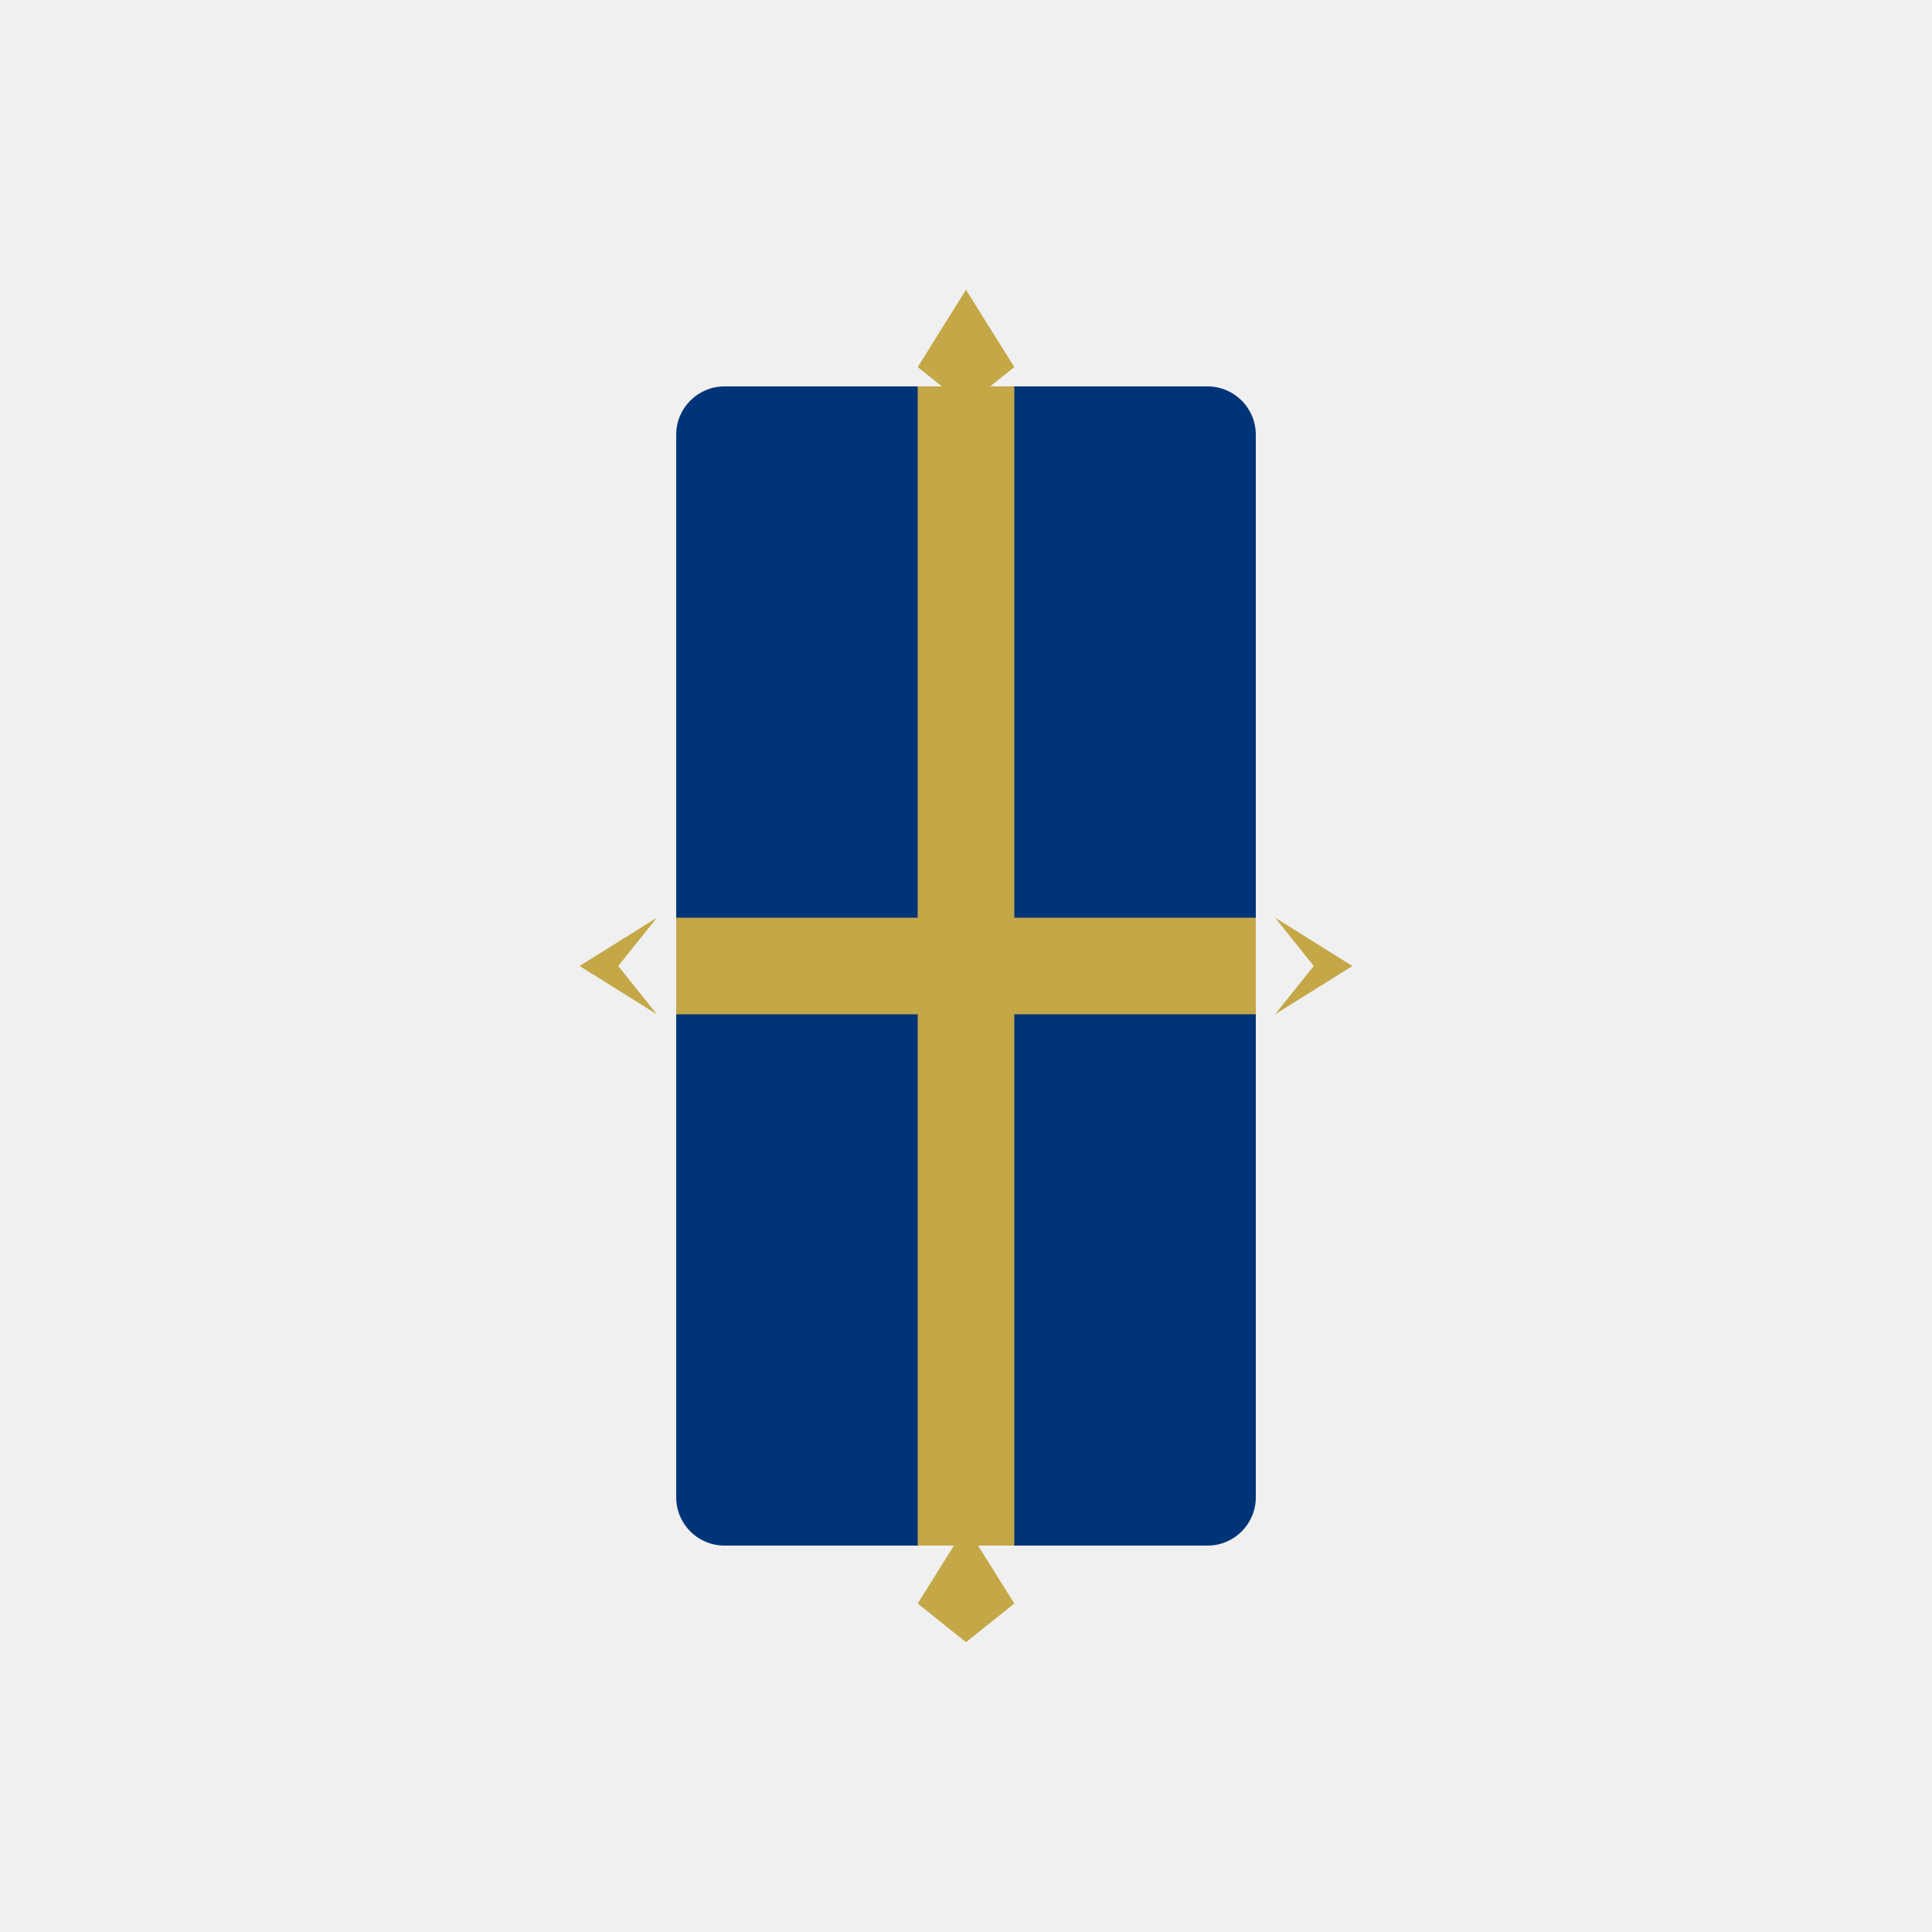
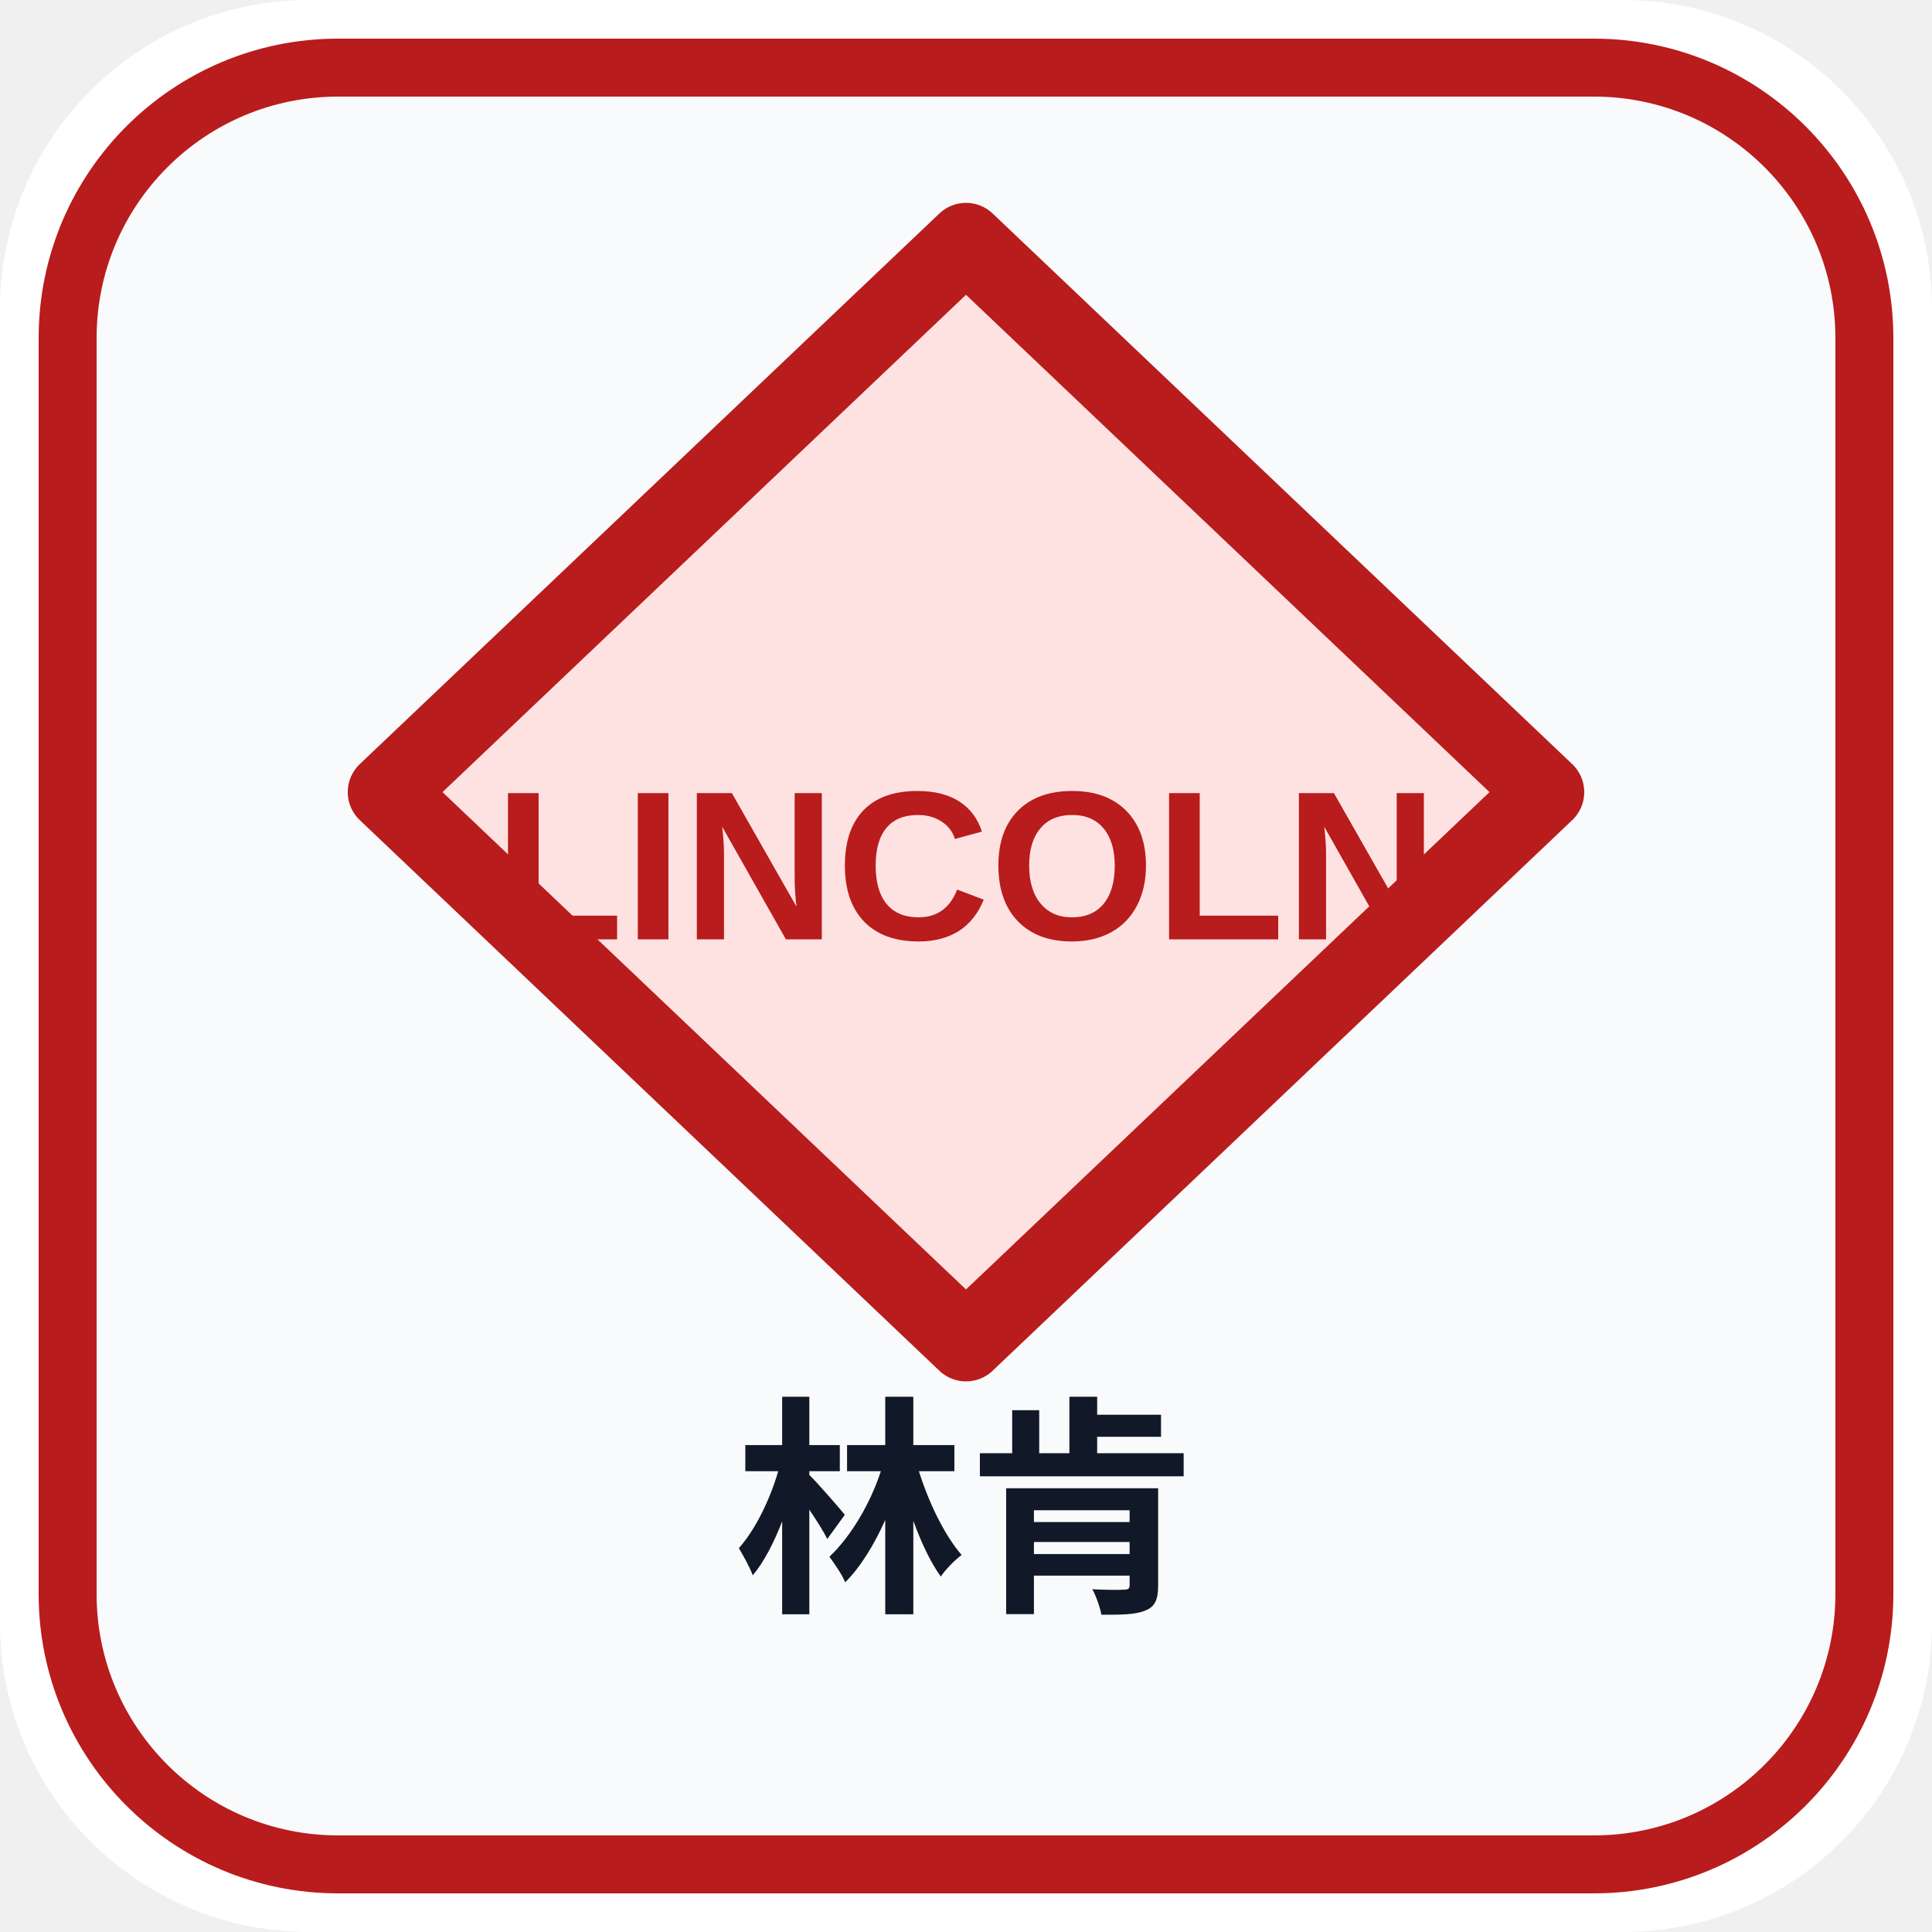
- <svg xmlns="http://www.w3.org/2000/svg" viewBox="0 0 200 200">
-   <rect x="70" y="40" width="60" height="120" rx="5" fill="#003478" />
-   <rect x="95" y="40" width="10" height="120" fill="#C4A747" />
-   <rect x="70" y="95" width="60" height="10" fill="#C4A747" />
-   <path d="M100 30 L105 38 L100 42 L95 38 Z" fill="#C4A747" />
-   <path d="M100 158 L105 166 L100 170 L95 166 Z" fill="#C4A747" />
-   <path d="M60 100 L68 105 L64 100 L68 95 Z" fill="#C4A747" />
-   <path d="M140 100 L132 105 L136 100 L132 95 Z" fill="#C4A747" />
+ <svg xmlns="http://www.w3.org/2000/svg" viewBox="0 0 200 200" role="img" aria-label="林肯 Lincoln">
+   <rect width="200" height="200" rx="32" fill="white" />
+   <rect x="7" y="7" width="186" height="186" rx="28" fill="#F8FAFC" stroke="#B91C1C" stroke-width="6" />
+   <path d="M100 25 L160 82 L100 139 L40 82 Z" fill="#FEE2E2" stroke="#B91C1C" stroke-width="8" stroke-linejoin="round" />
+   <text x="100" y="91" text-anchor="middle" dominant-baseline="middle" font-family="Arial, Helvetica, sans-serif" font-size="22" font-weight="900" fill="#B91C1C">LINCOLN</text>
+   <text x="100" y="165" text-anchor="middle" font-family="Arial, sans-serif" font-size="24" font-weight="800" fill="#111827">林肯</text>
</svg>
